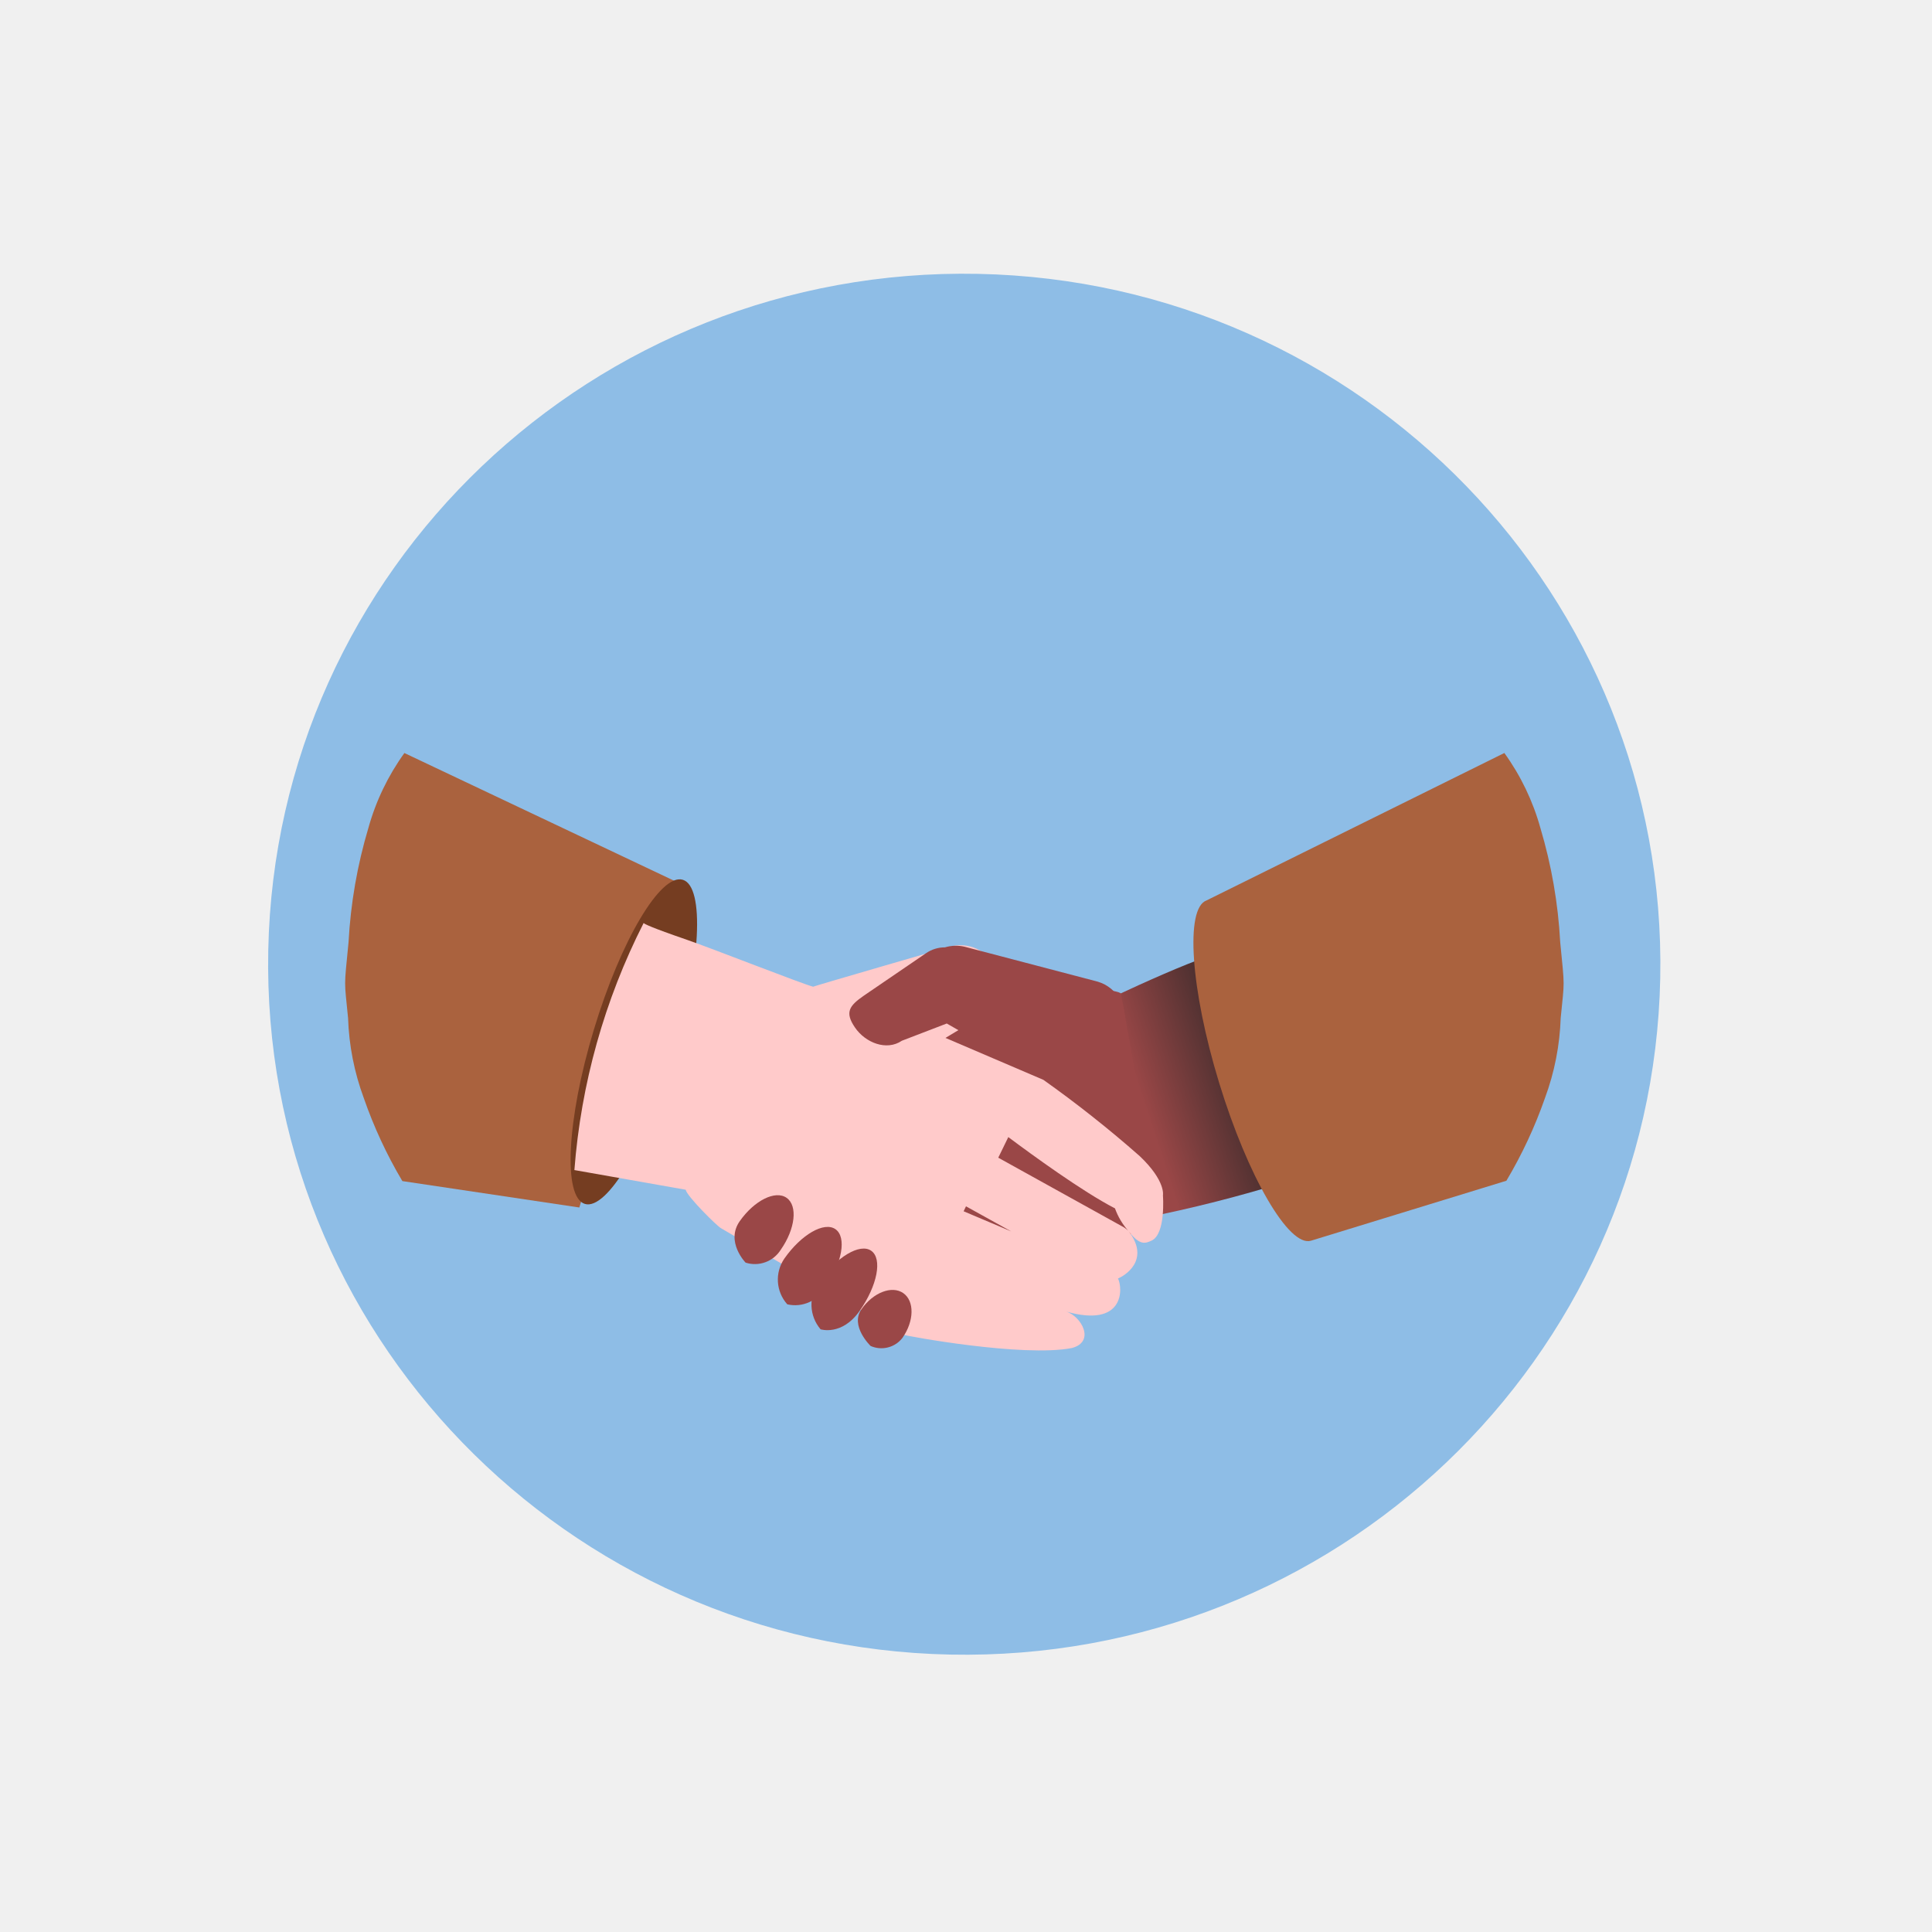
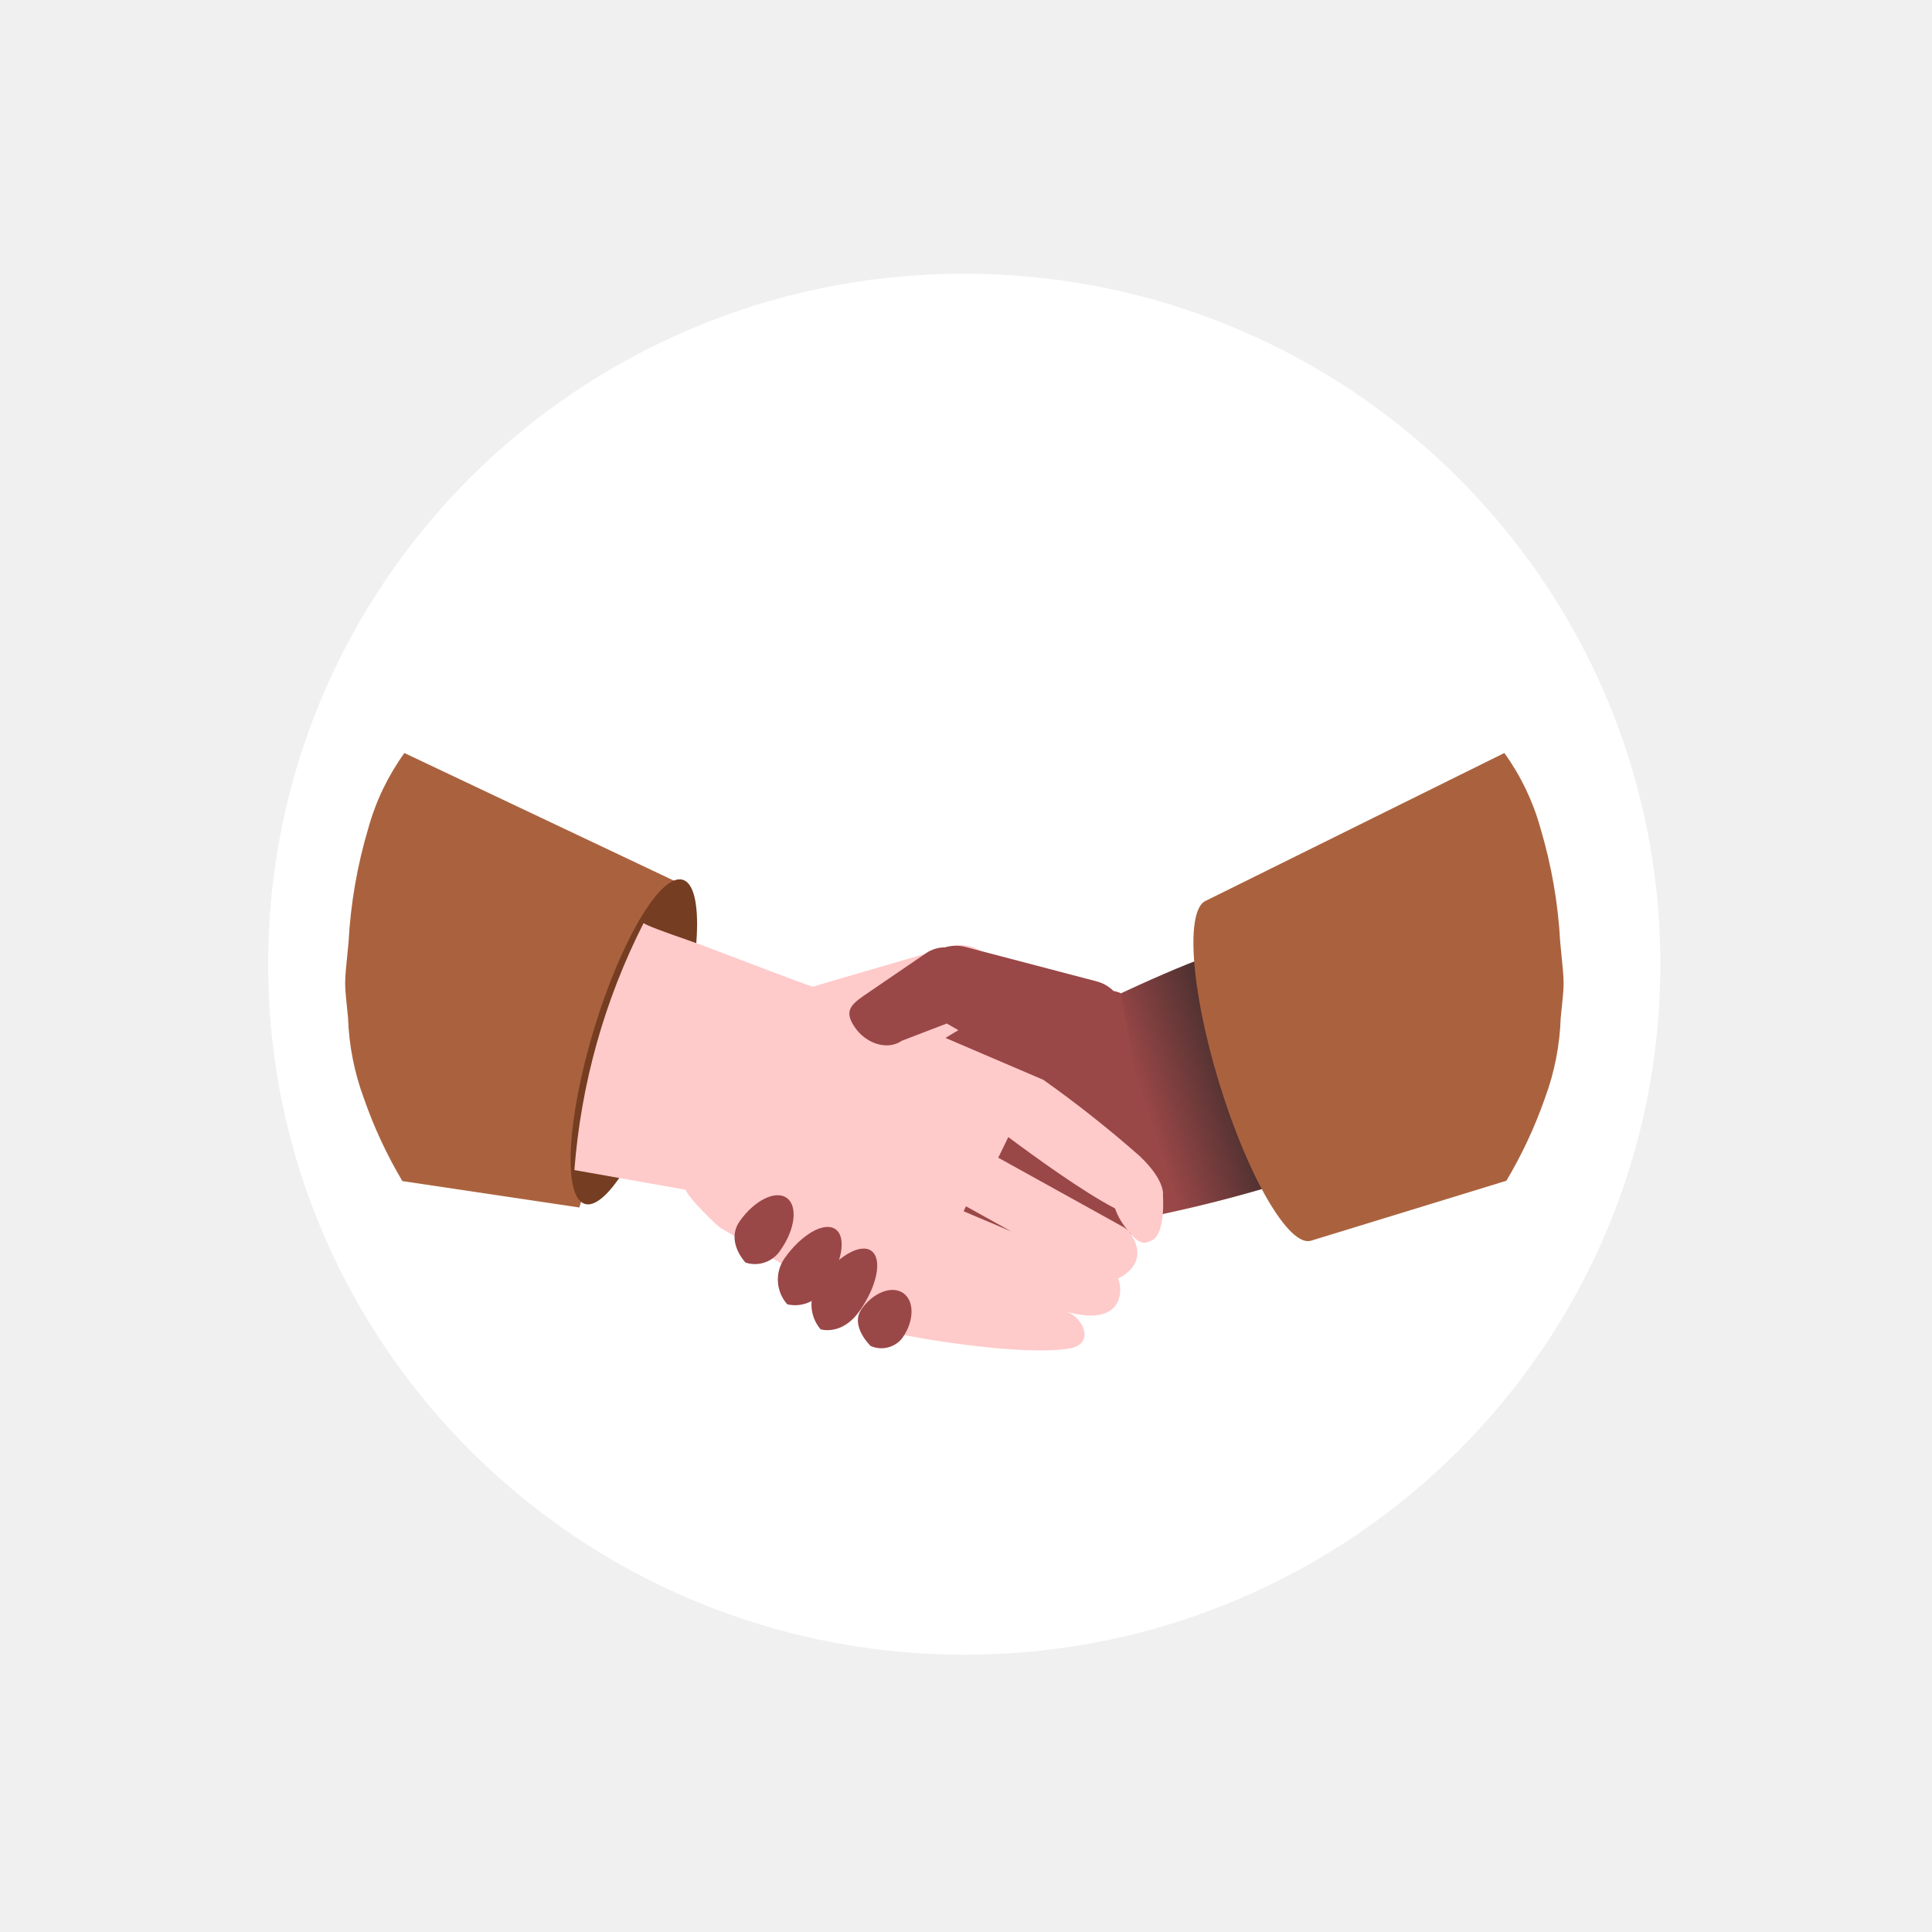
- <svg xmlns="http://www.w3.org/2000/svg" id="Calque_1" data-name="Calque 1" viewBox="0 0 512 512">
+ <svg xmlns="http://www.w3.org/2000/svg" id="handshake" viewBox="0 0 512 512">
  <defs>
    <style>
      .cls-1 {
-         fill: #8ebde6;
+         fill: #ffffff;
      }

      .cls-2 {
        fill: #aa623e;
      }

      .cls-3 {
        fill: #753d21;
      }

      .cls-4 {
        fill: url(#Dégradé_sans_nom_3);
      }

      .cls-5 {
        fill: #9a4747;
      }

      .cls-6 {
        fill: #ffcaca;
      }
    </style>
-     <linearGradient id="Dégradé_sans_nom_3" data-name="Dégradé sans nom 3" x1="8.02" y1="493.41" x2="10.08" y2="493.37" gradientTransform="matrix(16.84, -5.8, -7.48, -21.72, 3858.31, 11054.84)" gradientUnits="userSpaceOnUse">
+     <linearGradient id="Dégradé_sans_nom_3" x1="8.02" y1="493.41" x2="10.08" y2="493.37" gradientTransform="matrix(16.84, -5.8, -7.48, -21.72, 3858.31, 11054.84)" gradientUnits="userSpaceOnUse">
      <stop offset="0" stop-color="#9a4747" />
      <stop offset="1" stop-color="#272525" />
    </linearGradient>
  </defs>
-   <g id="Groupe_16" data-name="Groupe 16">
-     <ellipse id="Ellipse_18-2" data-name="Ellipse 18-2" class="cls-1" cx="255.52" cy="255.51" rx="182.99" ry="184.48" transform="translate(-5.05 505.87) rotate(-88.85)" />
-     <path id="Tracé_9" data-name="Tracé 9" class="cls-2" d="M179.61,233.86,153.53,320,106.63,313A120.37,120.37,0,0,1,96.41,291a67.57,67.57,0,0,1-4.17-21.22c-1-10.33-1.1-7.53.13-20.1a129.94,129.94,0,0,1,5.27-30.31,62.58,62.58,0,0,1,9.53-19.81Z" />
-     <ellipse id="Ellipse_14" data-name="Ellipse 14" class="cls-3" cx="167.35" cy="277.37" rx="44.74" ry="11.05" transform="matrix(0.29, -0.96, 0.96, 0.29, -146.83, 356.32)" />
-     <path id="Tracé_10" data-name="Tracé 10" class="cls-4" d="M280.83,271S307,258,320,253.5s7.6-3.76,7.6-3.76l22.3,64.76s-.32-4.5-13.37,0A369.55,369.55,0,0,1,298,323.75Z" />
-     <path id="Tracé_12" data-name="Tracé 12" class="cls-5" d="M298.69,327.48l-60.75,18a2.2,2.2,0,0,1-2.68-1.61l-17.64-70.74a2.21,2.21,0,0,1,1.61-2.68l62.53-8.83c1.19-.28,15,.56,15.33,1.75l10.4,58.38C307.78,322.94,299.87,327.19,298.69,327.48Z" />
+   <g id="Groupe_16">
+     <ellipse id="Ellipse_18-2" class="cls-1" cx="255.52" cy="255.51" rx="182.99" ry="184.48" transform="translate(-5.05 505.87) rotate(-88.85)" />
+     <path id="Tracé_9" class="cls-2" d="M179.61,233.86,153.53,320,106.63,313A120.37,120.37,0,0,1,96.41,291a67.57,67.57,0,0,1-4.17-21.22c-1-10.33-1.1-7.53.13-20.1a129.94,129.94,0,0,1,5.27-30.31,62.58,62.58,0,0,1,9.53-19.81Z" />
+     <ellipse id="Ellipse_14" class="cls-3" cx="167.35" cy="277.37" rx="44.74" ry="11.05" transform="matrix(0.29, -0.96, 0.96, 0.29, -146.83, 356.32)" />
+     <path id="Tracé_10" class="cls-4" d="M280.83,271S307,258,320,253.5s7.6-3.76,7.6-3.76l22.3,64.76s-.32-4.5-13.37,0A369.55,369.55,0,0,1,298,323.75Z" />
+     <path id="Tracé_12" class="cls-5" d="M298.69,327.48l-60.75,18a2.2,2.2,0,0,1-2.68-1.61l-17.64-70.74a2.21,2.21,0,0,1,1.61-2.68l62.53-8.83c1.19-.28,15,.56,15.33,1.75l10.4,58.38C307.78,322.94,299.87,327.19,298.69,327.48Z" />
    <g>
      <path class="cls-6" d="M170.57,244.61l0-.08S170.51,244.53,170.57,244.61Z" />
      <path class="cls-6" d="M308.19,316.78s.81-3.78-6.14-10.39a309.21,309.21,0,0,0-25.54-20.22l-25.95-11.11,7.33-4.42a10.36,10.36,0,0,0-5.7-19.89s-36.2,10.48-36.7,10.74c-3.07-.81-26.42-10-33.37-12.41-9.81-3.37-11.38-4.25-11.55-4.47a173.51,173.51,0,0,0-18.35,65.47c.77.12,24.35,4.32,29.49,5.21.32,1.72,8.36,9.71,9.4,10.22l48.14,28.18c.62.3,31.81,6.08,44.81,3.55,6.34-1.68,2.46-8.53-1.6-9.69,15.54,4.45,15.15-6.05,13.82-8.75,1.62-.62,8.72-4.8,2.84-12.49,2.88,3.69,4.26,3.31,6.07,2.46C309,327,308.19,316.78,308.19,316.78ZM256,319.69l12,6.65L255.37,321Zm41.26,5.24L264.55,306.8l2.66-5.46c6.3,4.71,19.68,14.46,28.27,18.89a18.39,18.39,0,0,0,3.52,5.95A6.59,6.59,0,0,0,297.26,324.93Z" />
    </g>
    <path class="cls-2" d="M413.47,249.67a129.94,129.94,0,0,0-5.27-30.31,62.58,62.58,0,0,0-9.53-19.81l-78.94,39.08c-5.69,2.05-4.22,23.55,3.34,48.29,7.62,24.92,18.52,43.67,24.36,41.88l51.78-15.89A120.46,120.46,0,0,0,409.43,291a67.45,67.45,0,0,0,4.17-21.21C414.61,259.44,414.7,262.25,413.47,249.67Z" />
    <path class="cls-5" d="M290.91,260.15l-35.33-9.27a10.1,10.1,0,0,0-5.16.18,8.79,8.79,0,0,0-5,1.54L229,263.81c-4,2.75-5.17,4.48-2.41,8.51s8.37,6.25,12.41,3.49l11.9-4.57,27,15.44c5.21,1.37,18.35-8.52,19.8-14.05A10.07,10.07,0,0,0,290.91,260.15Z" />
-     <path id="Tracé_21" data-name="Tracé 21" class="cls-5" d="M208.46,317.44c3,2.1,2.3,8.26-1.55,13.75a8.08,8.08,0,0,1-9.32,3.42s-5.39-5.53-1.54-11S205.47,315.34,208.46,317.44Z" />
-     <path id="Tracé_22" data-name="Tracé 22" class="cls-5" d="M221.41,325.75c3,2.1,1.79,9-2.69,15.39a9.14,9.14,0,0,1-10.08,4.52,9.84,9.84,0,0,1-.78-12.12C212.35,327.14,218.42,323.66,221.41,325.75Z" />
-     <path id="Tracé_23" data-name="Tracé 23" class="cls-5" d="M230.89,331.47c3,2.1,1.62,9.23-3.08,15.93s-10.35,4.88-10.35,4.88a10.11,10.11,0,0,1-.5-12.48C221.66,333.09,227.9,329.37,230.89,331.47Z" />
-     <path id="Tracé_24" data-name="Tracé 24" class="cls-5" d="M239.38,342.69c3,2.1,2.9,7.41-.22,11.86a7.05,7.05,0,0,1-8.43,2.15s-5.55-5.3-2.43-9.75S236.39,340.6,239.38,342.69Z" />
+     <path id="Tracé_21" class="cls-5" d="M208.46,317.44c3,2.1,2.3,8.26-1.55,13.75a8.08,8.08,0,0,1-9.32,3.42s-5.39-5.53-1.54-11S205.47,315.34,208.46,317.44Z" />
+     <path id="Tracé_22" class="cls-5" d="M221.41,325.75c3,2.1,1.79,9-2.69,15.39a9.14,9.14,0,0,1-10.08,4.52,9.84,9.84,0,0,1-.78-12.12C212.35,327.14,218.42,323.66,221.41,325.75Z" />
+     <path id="Tracé_23" class="cls-5" d="M230.89,331.47c3,2.1,1.62,9.23-3.08,15.93s-10.35,4.88-10.35,4.88a10.11,10.11,0,0,1-.5-12.48C221.66,333.09,227.9,329.37,230.89,331.47Z" />
+     <path id="Tracé_24" class="cls-5" d="M239.38,342.69c3,2.1,2.9,7.41-.22,11.86a7.05,7.05,0,0,1-8.43,2.15s-5.55-5.3-2.43-9.75S236.39,340.6,239.38,342.69Z" />
  </g>
</svg>
